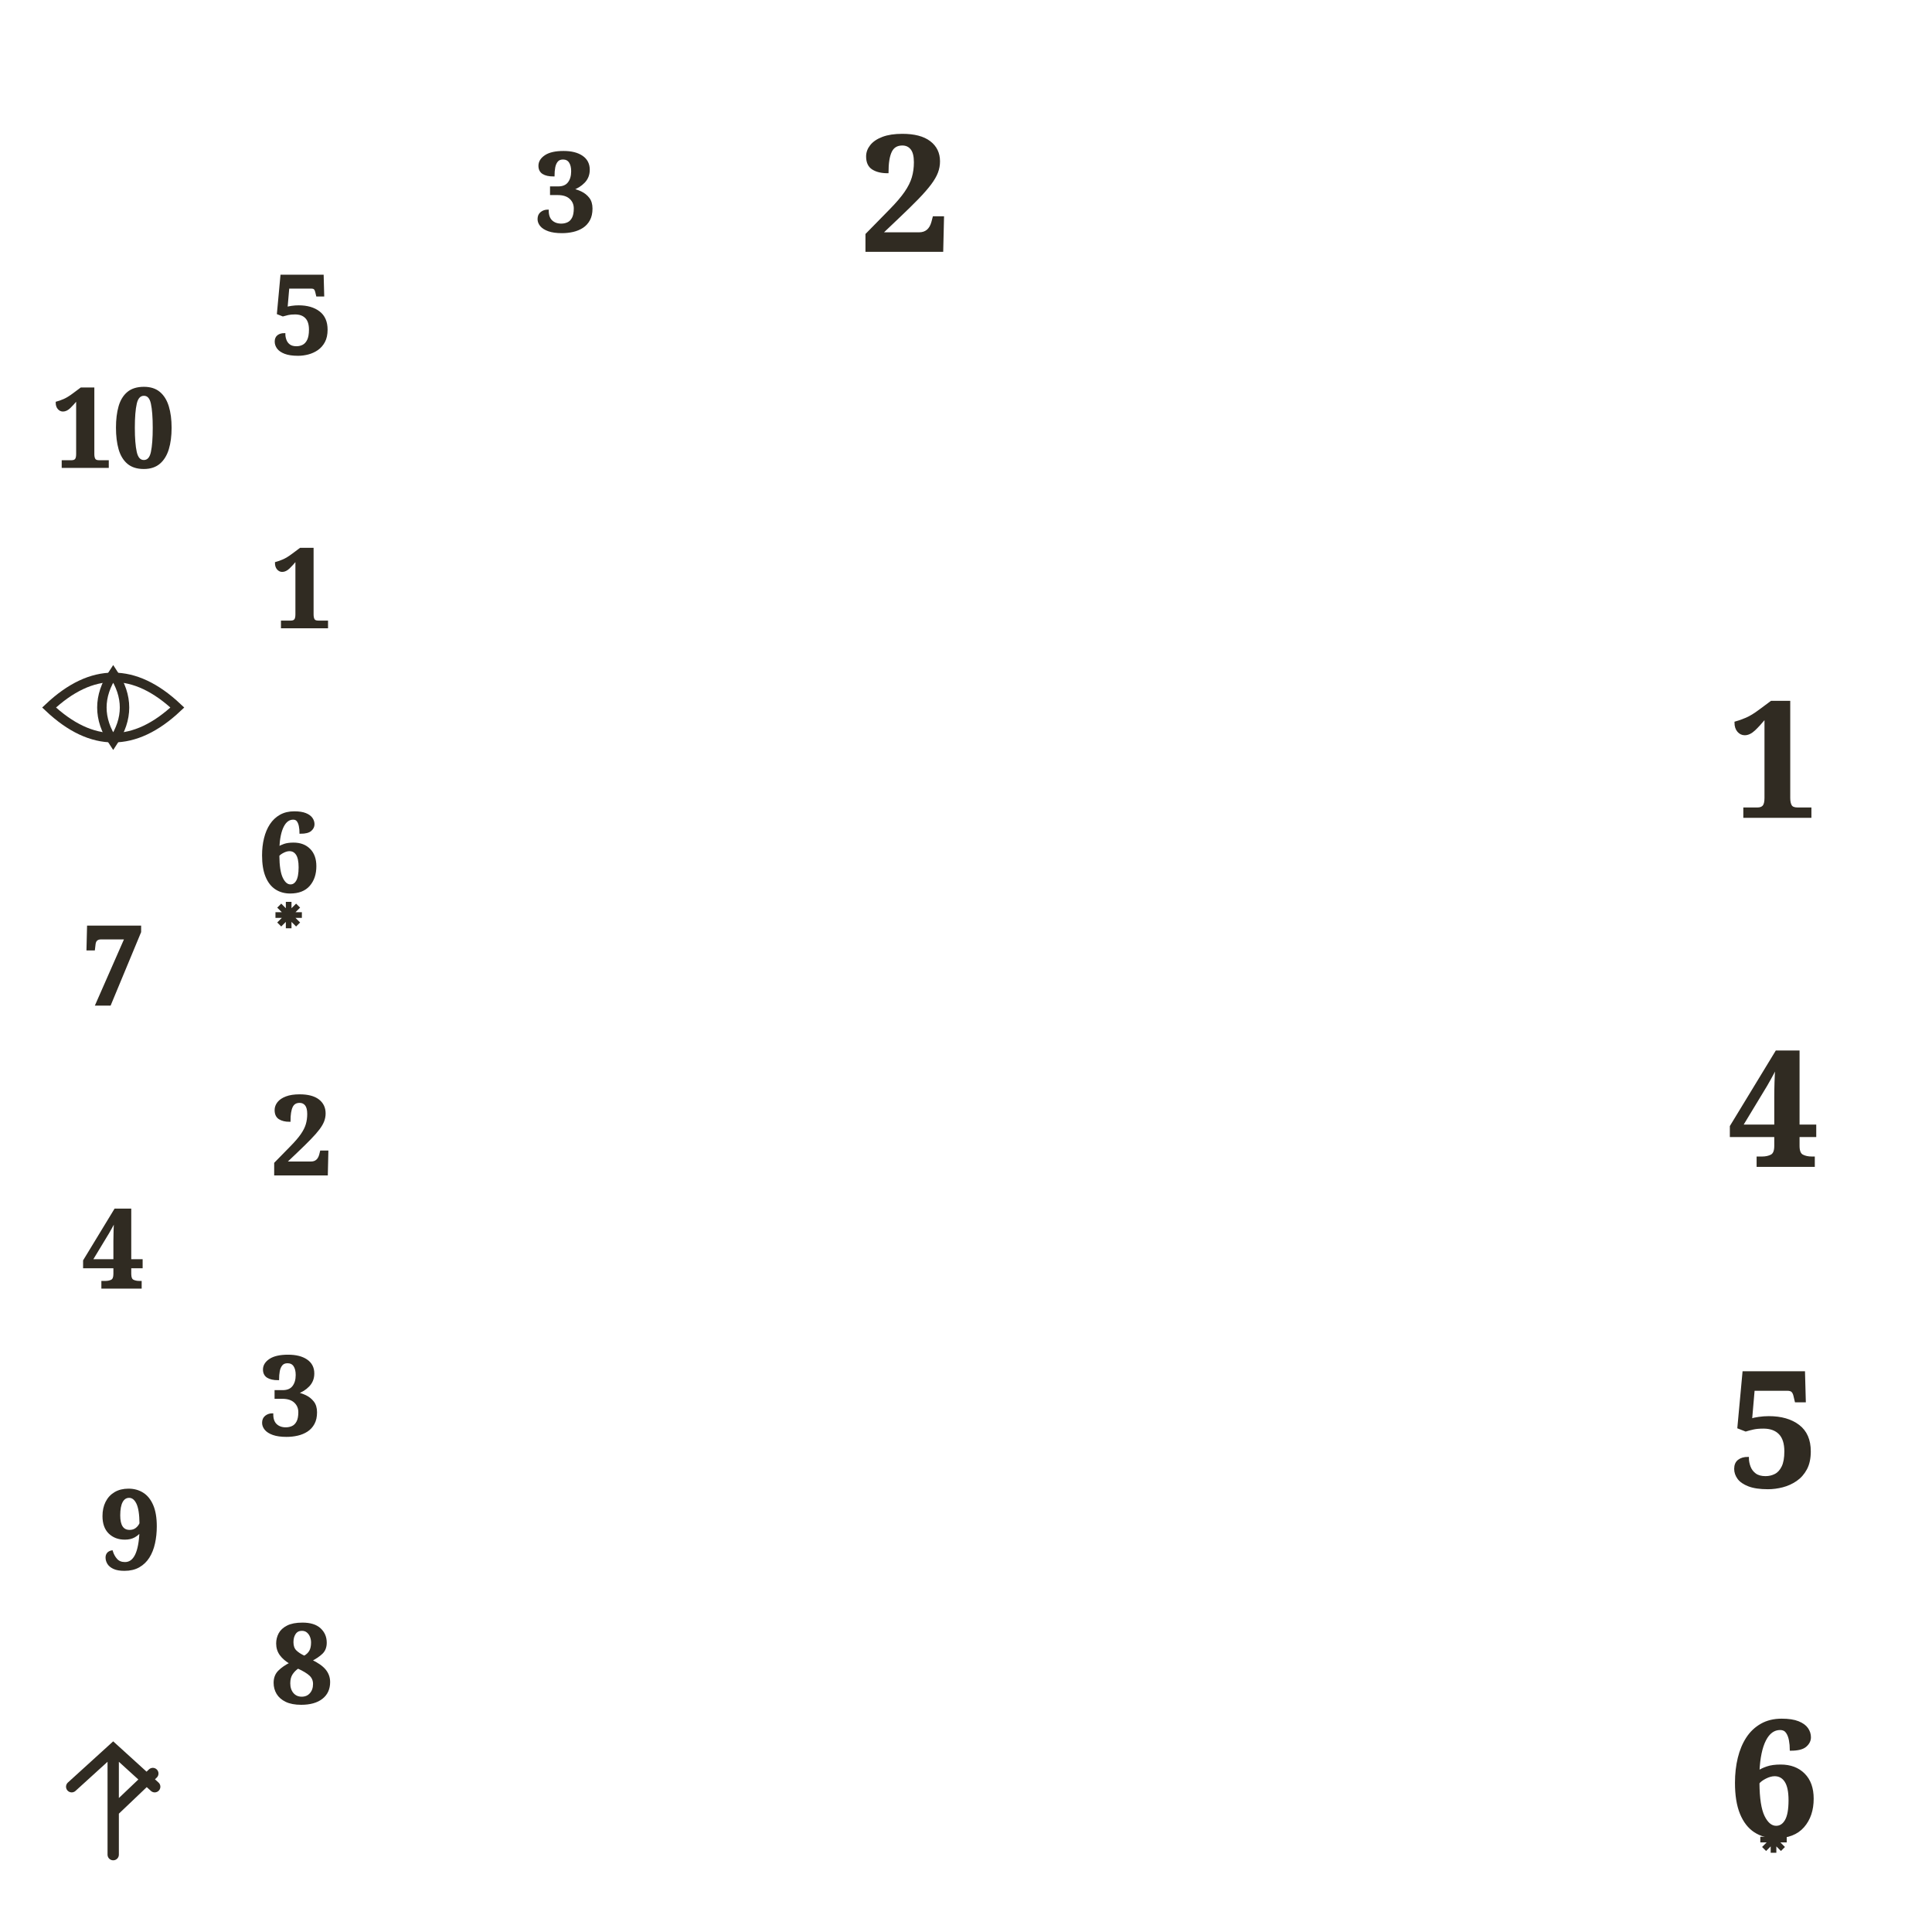
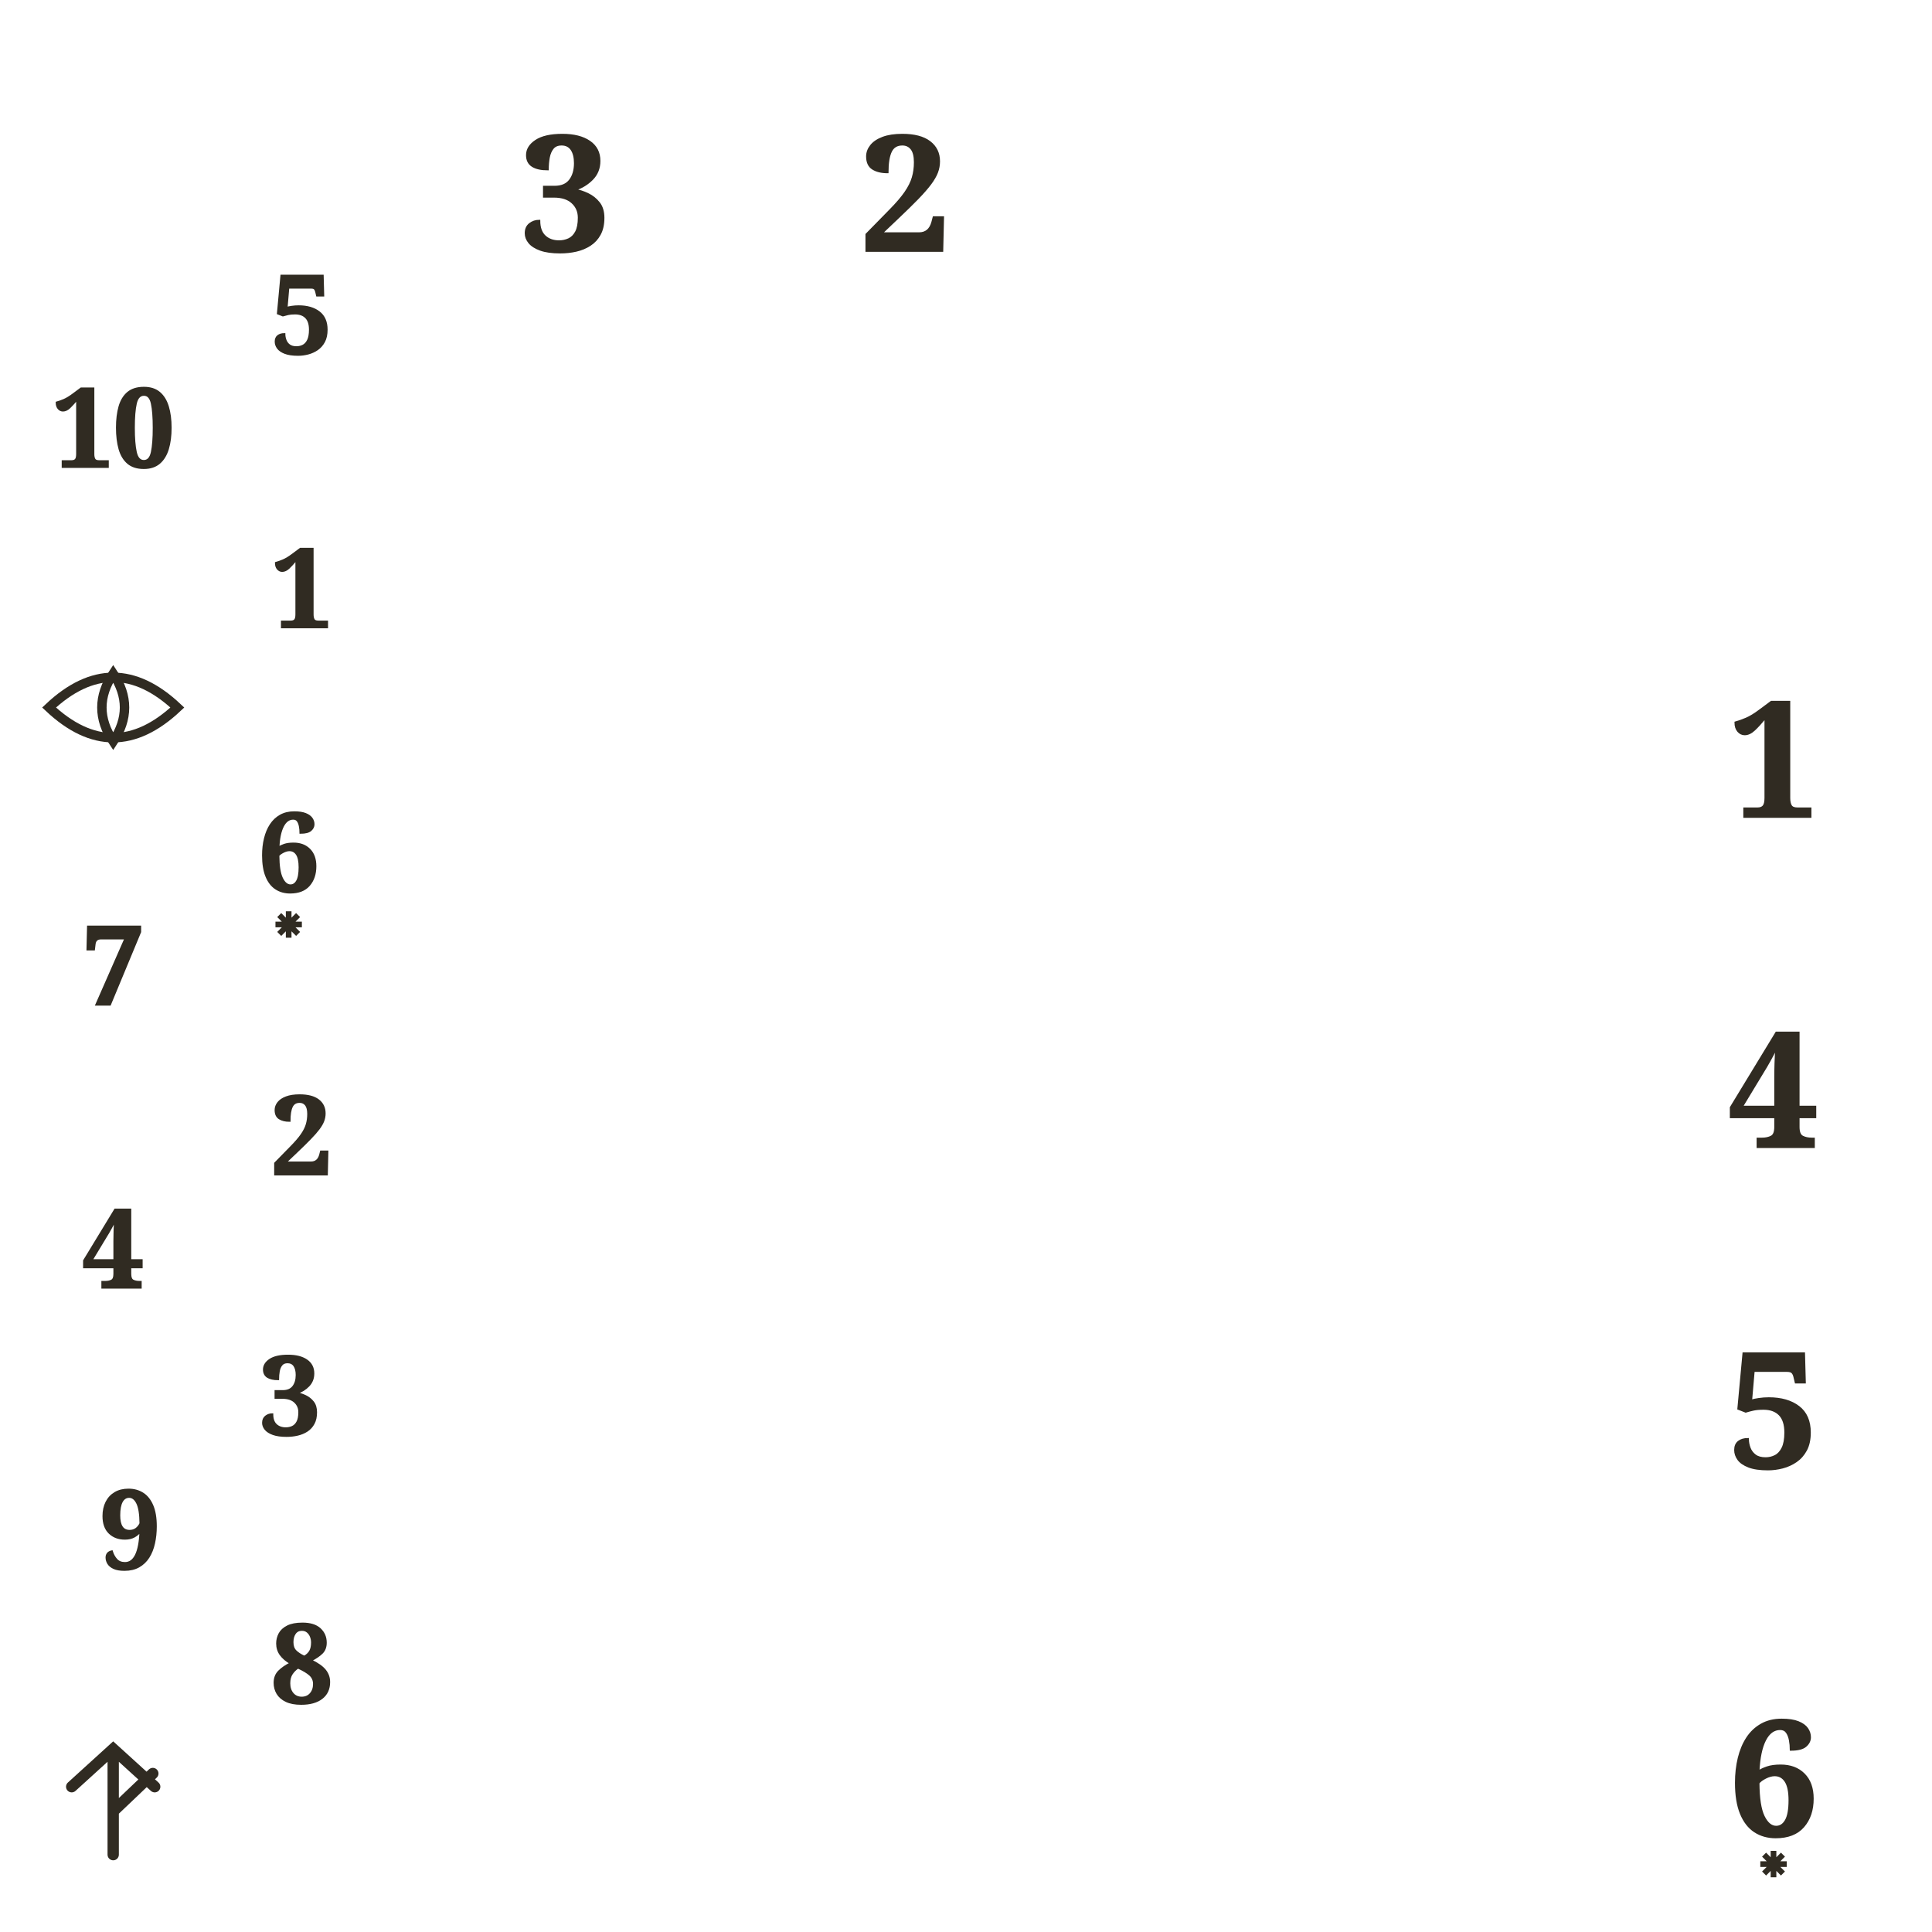
<svg xmlns="http://www.w3.org/2000/svg" width="1024" height="1024">
  <g fill="#302b22" stroke="#302b22">
    <text x="160" y="310" font-family="Georgia,serif" font-weight="bold" font-size="58" text-anchor="middle" dominant-baseline="central">1</text>
    <text x="160" y="600" font-family="Georgia,serif" font-weight="bold" font-size="58" text-anchor="middle" dominant-baseline="central">2</text>
    <text x="154" y="738" font-family="Georgia,serif" font-weight="bold" font-size="58" text-anchor="middle" dominant-baseline="central">3</text>
    <text x="60" y="660" font-family="Georgia,serif" font-weight="bold" font-size="58" text-anchor="middle" dominant-baseline="central">4</text>
    <text x="160" y="165" font-family="Georgia,serif" font-weight="bold" font-size="58" text-anchor="middle" dominant-baseline="central">5</text>
    <text x="153" y="450" font-family="Georgia,serif" font-weight="bold" font-size="58" text-anchor="middle" dominant-baseline="central">6</text>
-     <path d="M 146 485 h 14 M 153 478 v 14 M 148 480 l 10 10 M 148 490 l 10 -10" stroke-width="3" />
+     <path d="M 146 490 h 14 M 153 483 v 14 M 148 485 l 10 10 M 148 495 l 10 -10" stroke-width="3" />
    <text x="60" y="510" font-family="Georgia,serif" font-weight="bold" font-size="58" text-anchor="middle" dominant-baseline="central">7</text>
    <text x="160" y="880" font-family="Georgia,serif" font-weight="bold" font-size="58" text-anchor="middle" dominant-baseline="central">8</text>
    <text x="69" y="809" font-family="Georgia,serif" font-weight="bold" font-size="58" text-anchor="middle" dominant-baseline="central">9</text>
    <text x="60" y="225" font-family="Georgia,serif" font-weight="bold" font-size="58" text-anchor="middle" dominant-baseline="central">10</text>
    <text x="940" y="400" font-family="Georgia,serif" font-weight="bold" font-size="85" text-anchor="middle" dominant-baseline="central">1</text>
    <text x="480" y="100" font-family="Georgia,serif" font-weight="bold" font-size="85" text-anchor="middle" dominant-baseline="central">2</text>
-     <text x="300" y="100" font-family="Georgia,serif" font-weight="bold" font-size="58" text-anchor="middle" dominant-baseline="central">3</text>
-     <text x="940" y="585" font-family="Georgia,serif" font-weight="bold" font-size="85" text-anchor="middle" dominant-baseline="central">4</text>
-     <text x="940" y="755" font-family="Georgia,serif" font-weight="bold" font-size="85" text-anchor="middle" dominant-baseline="central">5</text>
+     <text x="300" y="100" font-family="Georgia,serif" font-weight="bold" font-size="85" text-anchor="middle" dominant-baseline="central">3</text>
+     <text x="940" y="575" font-family="Georgia,serif" font-weight="bold" font-size="85" text-anchor="middle" dominant-baseline="central">4</text>
+     <text x="940" y="745" font-family="Georgia,serif" font-weight="bold" font-size="85" text-anchor="middle" dominant-baseline="central">5</text>
    <text x="940" y="940" font-family="Georgia,serif" font-weight="bold" font-size="85" text-anchor="middle" dominant-baseline="central">6</text>
-     <path d="M 933 975 h 14 M 940 968 v 14 M 935 970 l 10 10 M 935 980 l 10 -10" stroke-width="3" />
+     <path d="M 933 988 h 14 M 940 981 v 14 M 935 983 l 10 10 M 935 993 l 10 -10" stroke-width="3" />
    <g transform="translate(60 375)" fill="none" stroke-width="5">
      <path d="M -34 0 Q 0 -32 34 0 Q 0 32 -34 0Z" />
      <path d="M 0 -18 Q 12 0 0 18 Q -12 0 0 -18Z" />
    </g>
    <g transform="translate(60 955)" fill="none" stroke-width="6" stroke-linecap="round">
      <path d="M 0 28 V -28 M -22 -8 L 0 -28 L 22 -8 M 0 5 L 21 -15" />
    </g>
  </g>
</svg>
